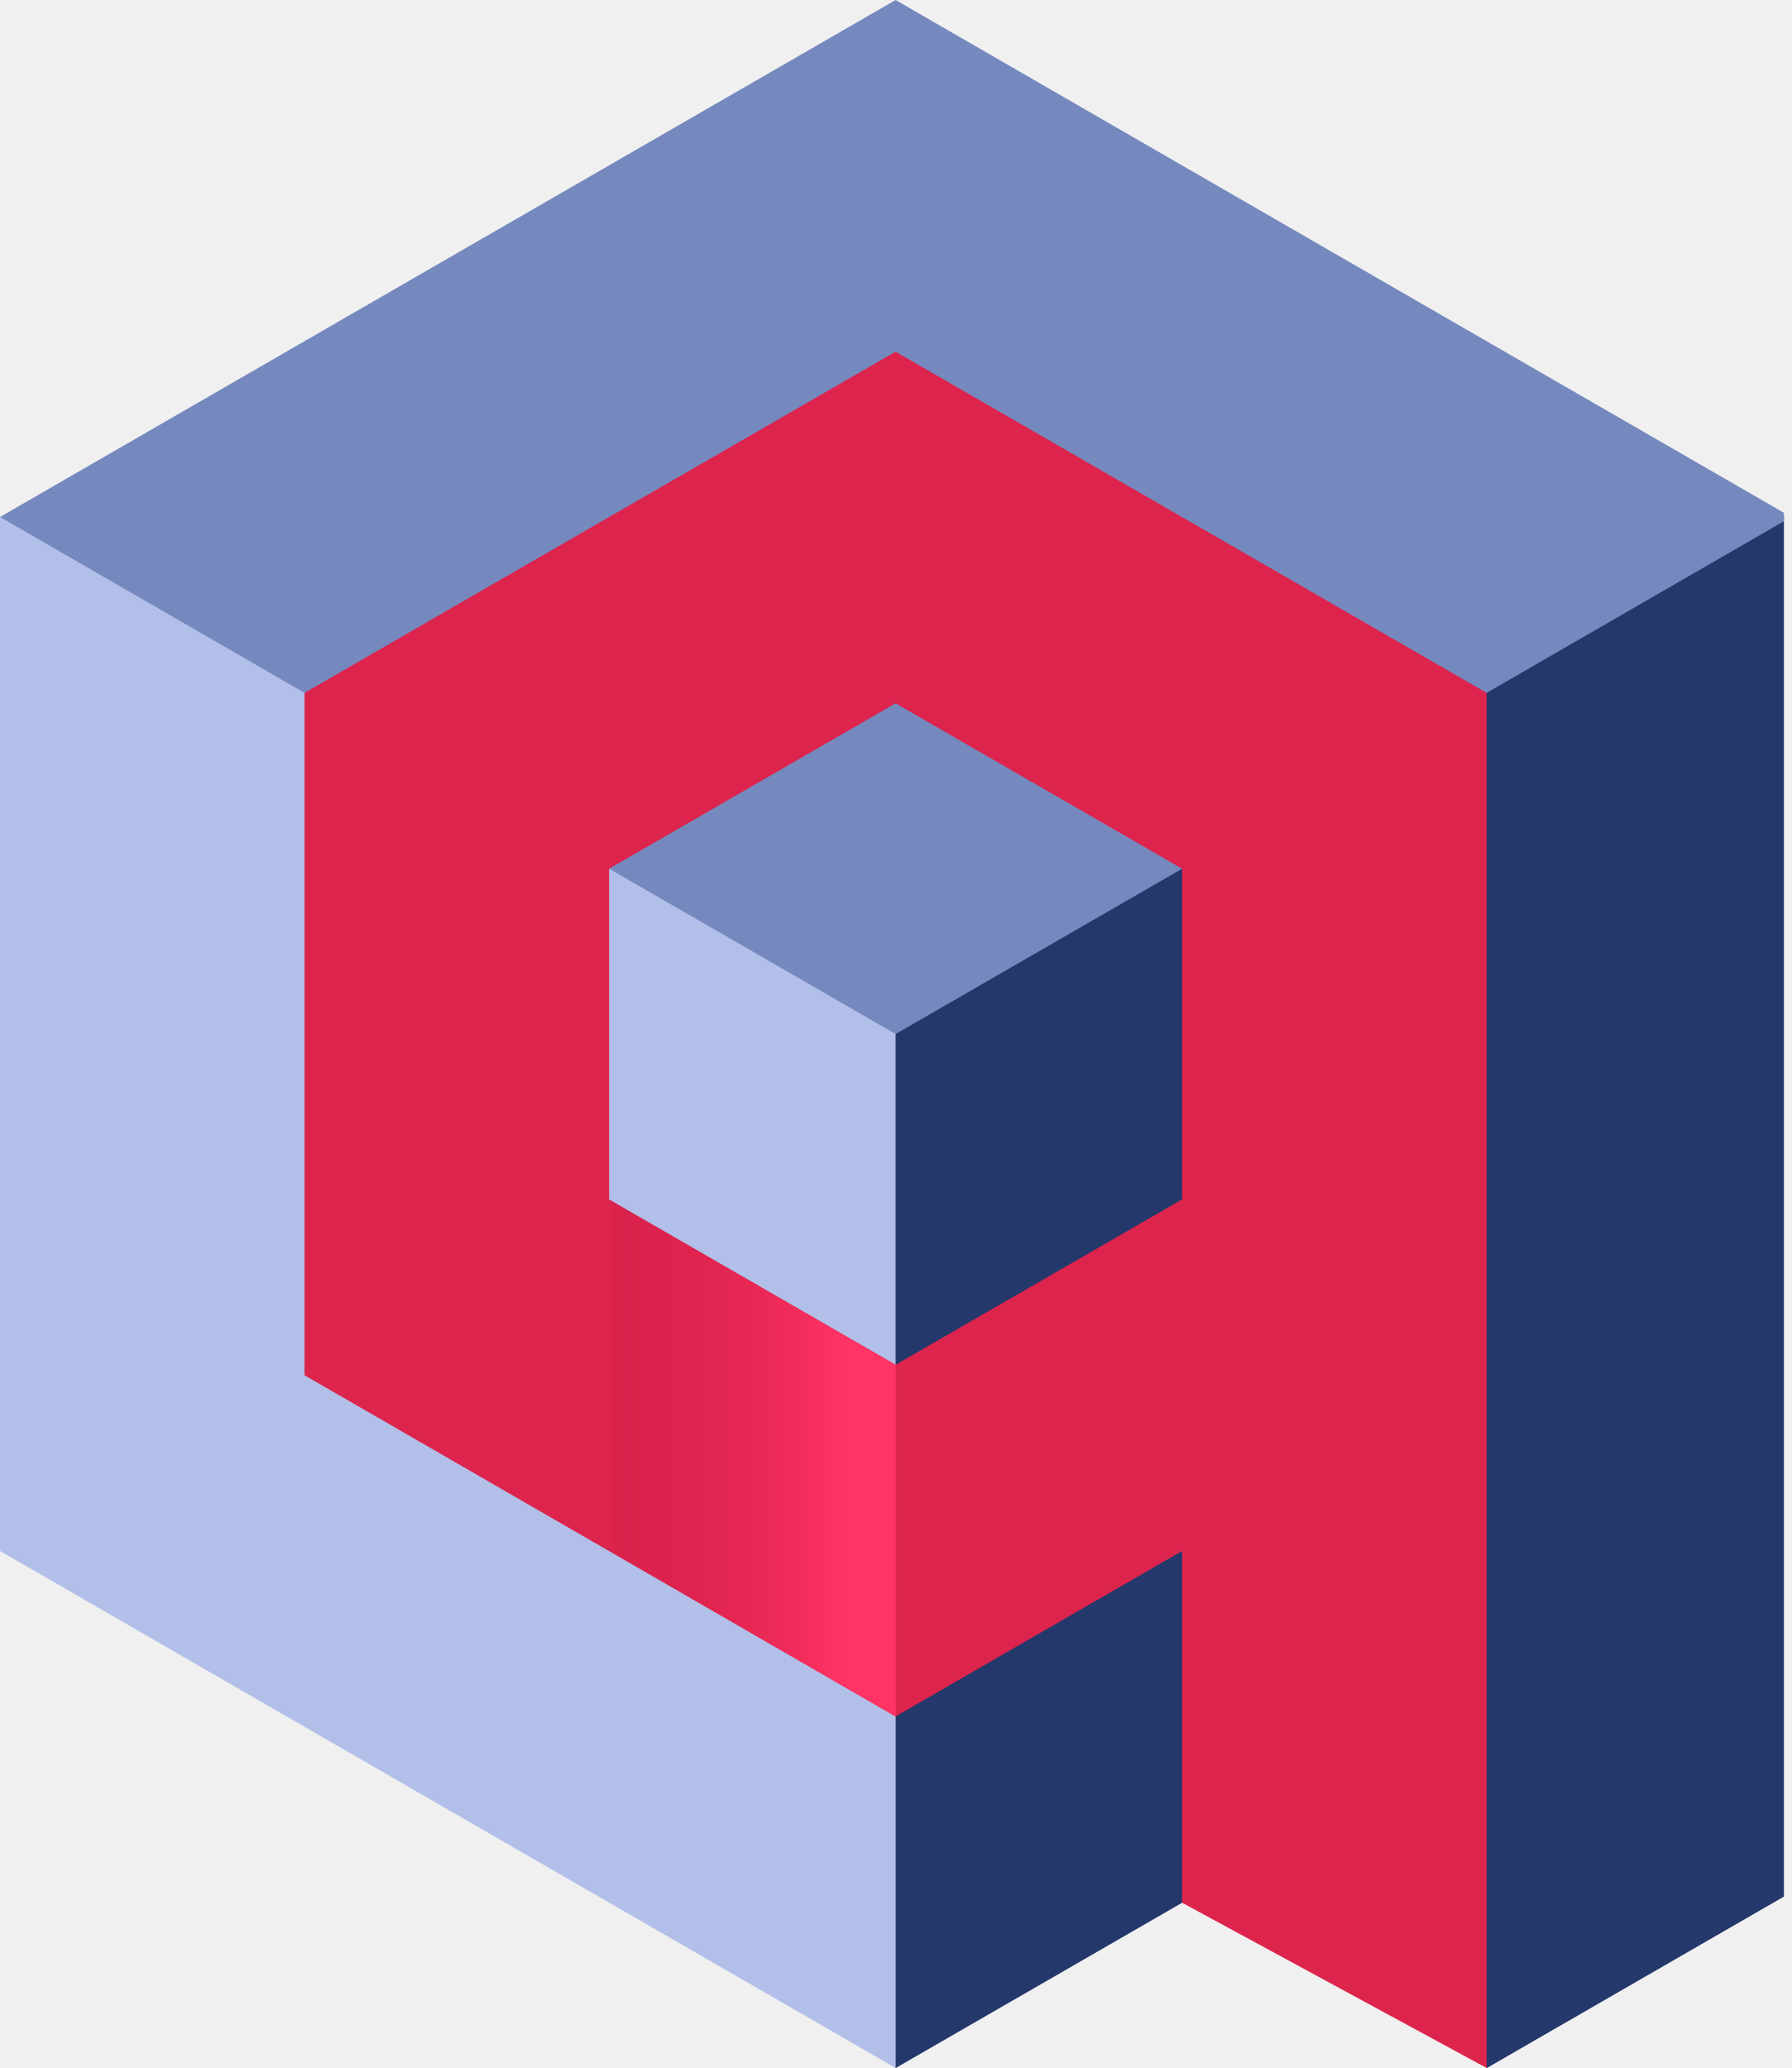
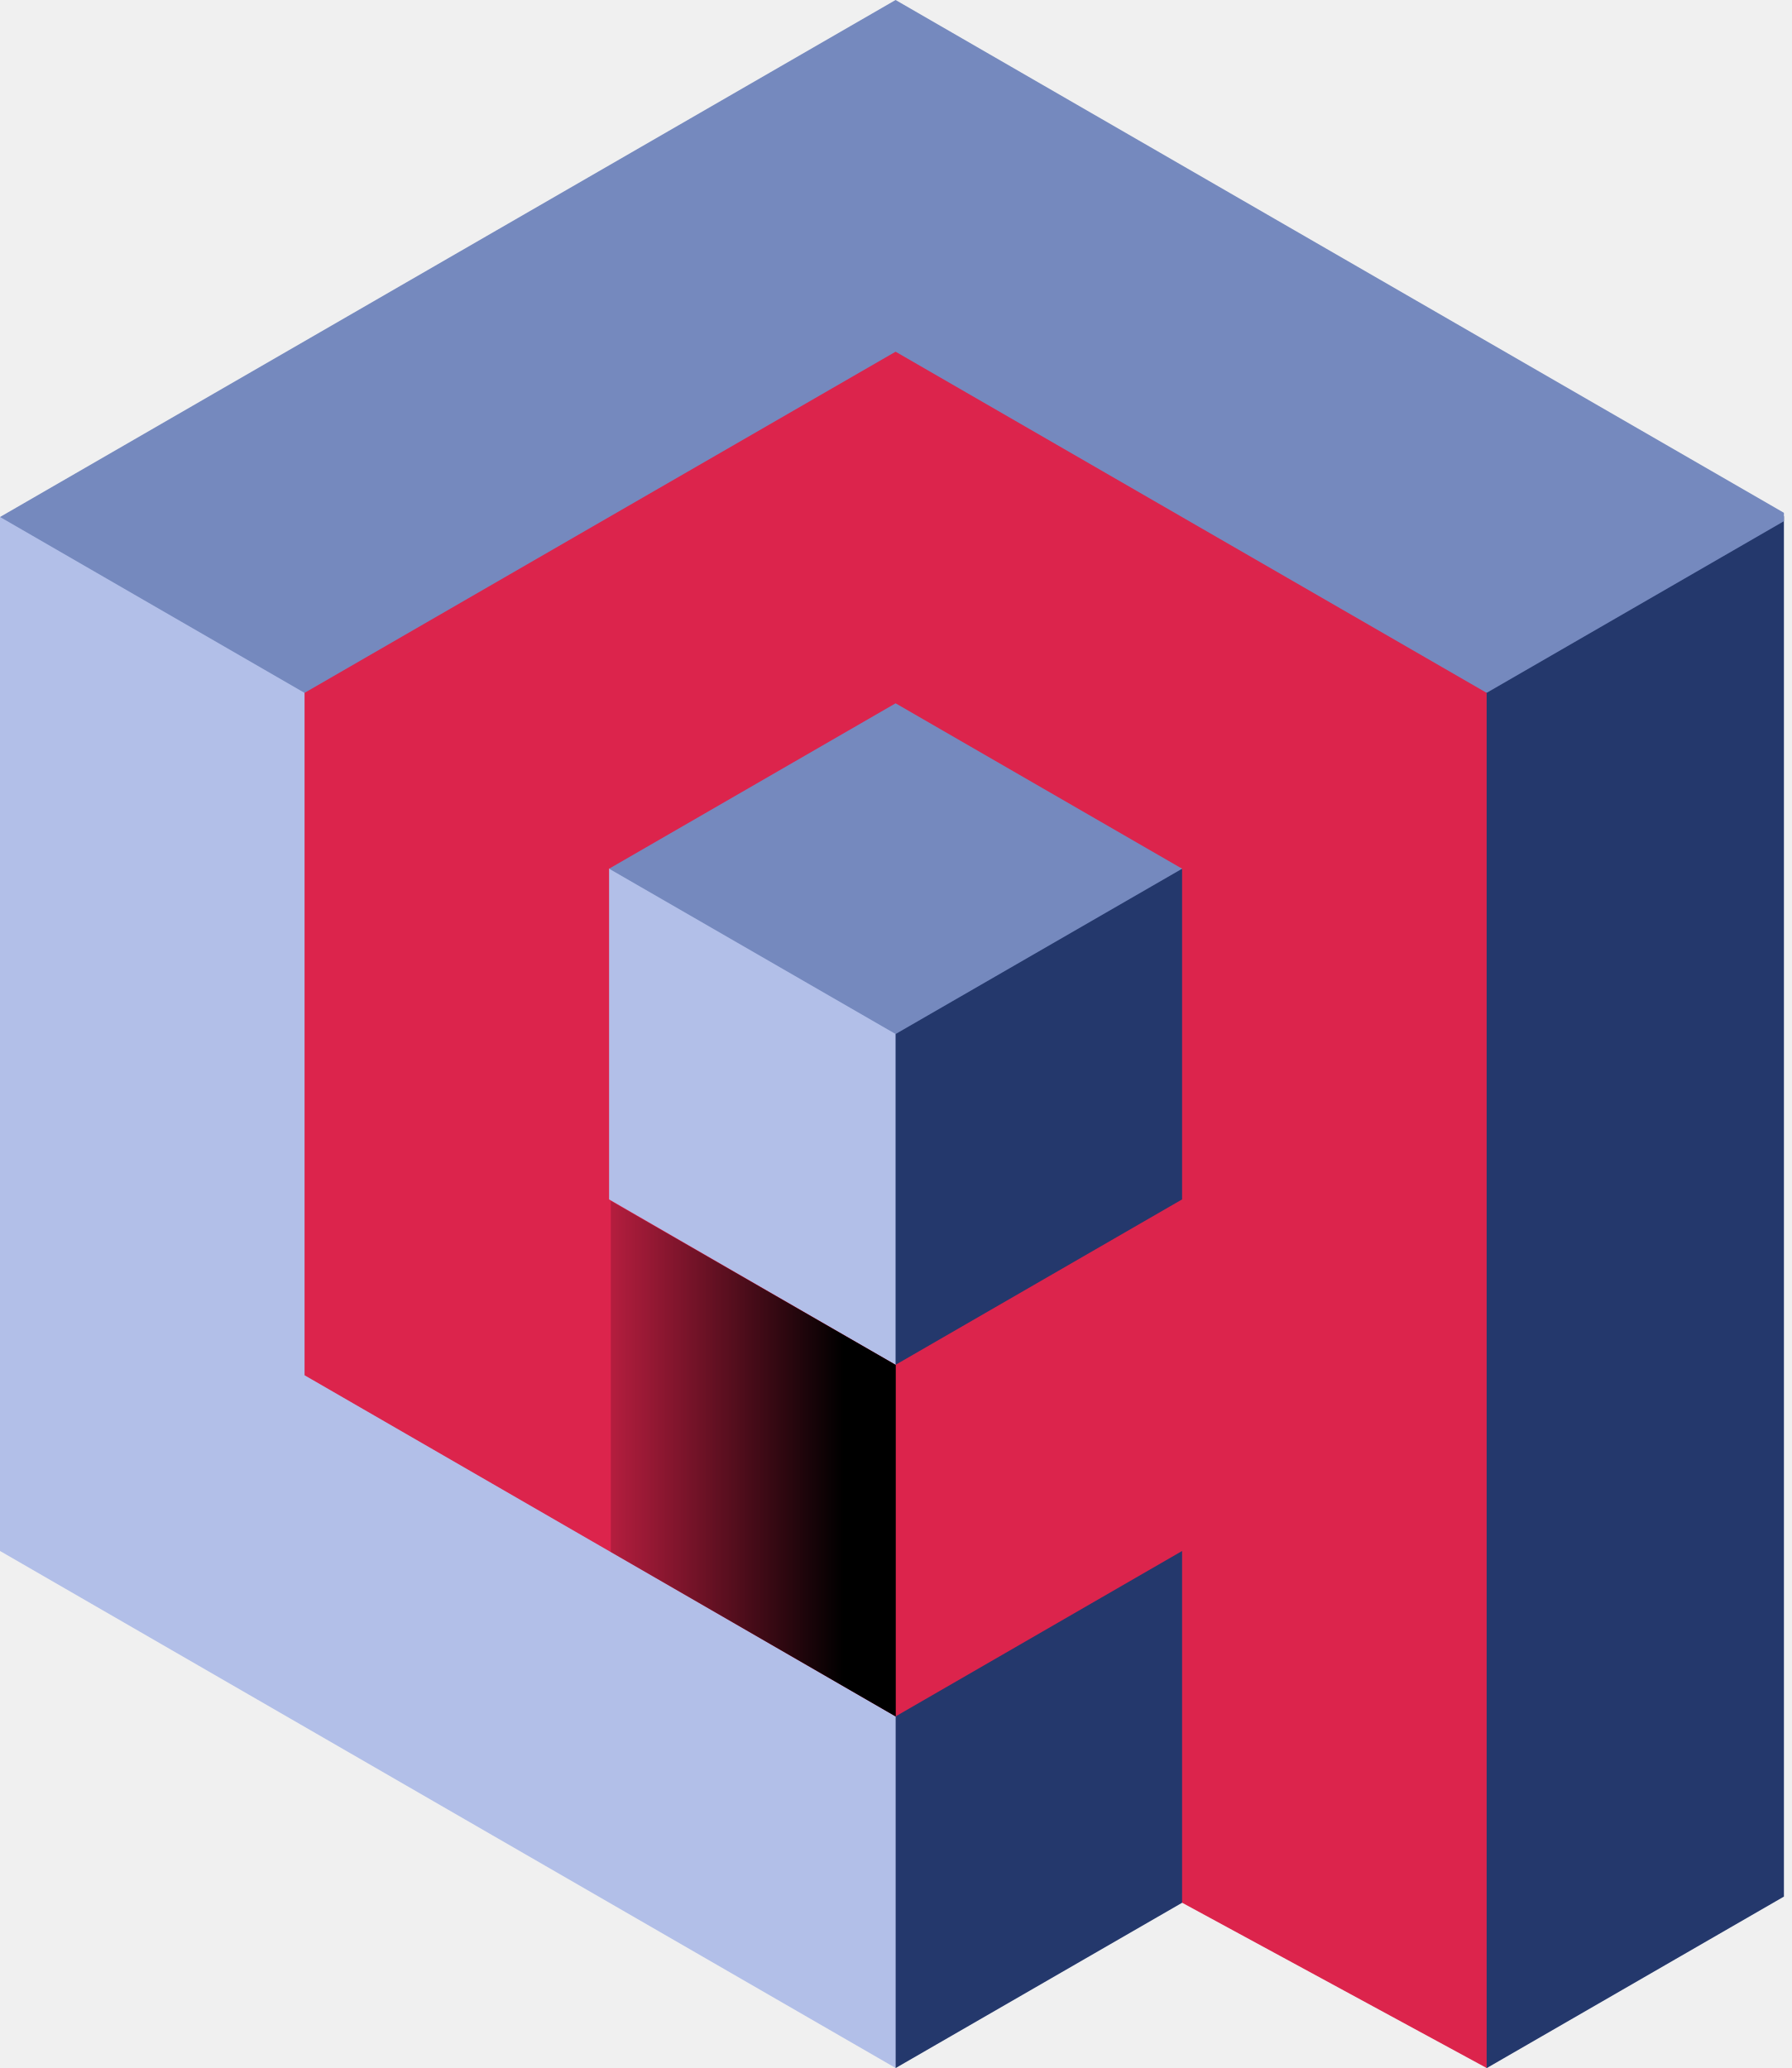
<svg xmlns="http://www.w3.org/2000/svg" fill="none" viewBox="0.35 0 48.5 56">
  <g clip-path="url(#clip0_4688_32465)">
-     <path fill-rule="evenodd" clip-rule="evenodd" d="M38.489 51.477L37.372 20.69L35.35 12.573L48.848 14.002V51.244L40.602 56.003L38.489 51.477Z" fill="#24386C" />
-     <path fill-rule="evenodd" clip-rule="evenodd" d="M48.847 14L40.601 18.762L23.585 15.03L3.668 23.139L0.35 14L12.472 7L24.598 0L36.721 7L48.847 14Z" fill="#7589BE" />
-     <path fill-rule="evenodd" clip-rule="evenodd" d="M0.35 13.999L8.595 18.762L13.375 32.977L29.514 45.89L24.598 55.999L12.472 48.999L0.35 41.999V13.999Z" fill="#B2BFE8" />
-     <path fill-rule="evenodd" clip-rule="evenodd" d="M30.066 38.421L24.6 46.48V56.001L32.357 51.525L36.353 45.557" fill="#24386C" />
-     <path fill-rule="evenodd" clip-rule="evenodd" d="M24.602 36.962L16.842 23.526L18.513 19.073L24.868 15.992L32.356 23.526L24.602 36.962Z" fill="#7589BE" />
-     <path fill-rule="evenodd" clip-rule="evenodd" d="M16.843 23.525L24.6 28.001V36.959L17.426 37.268L13.086 31.727L16.843 23.525Z" fill="#B2BFE8" />
-     <path fill-rule="evenodd" clip-rule="evenodd" d="M24.6 28L32.357 23.524L37.636 32.315L31.247 37.593L24.6 36.959V28Z" fill="#24386C" />
-     <path fill-rule="evenodd" clip-rule="evenodd" d="M32.355 51.524L40.601 56V18.762L32.598 14.143L24.598 9.524L16.595 14.143L8.596 18.762V37.241L16.595 41.86L24.598 46.479L32.355 42V51.524ZM32.355 32.479L24.598 36.958L16.841 32.479V23.524L24.598 19.045L32.355 23.524V32.479Z" fill="#DC244C" />
+     <path fillRule="evenodd" clipRule="evenodd" d="M38.489 51.477L37.372 20.69L35.35 12.573L48.848 14.002V51.244L40.602 56.003L38.489 51.477Z" fill="#24386C" />
+     <path fillRule="evenodd" clipRule="evenodd" d="M48.847 14L40.601 18.762L23.585 15.03L3.668 23.139L0.35 14L12.472 7L24.598 0L36.721 7L48.847 14Z" fill="#7589BE" />
+     <path fillRule="evenodd" clipRule="evenodd" d="M0.35 13.999L8.595 18.762L13.375 32.977L29.514 45.89L24.598 55.999L12.472 48.999L0.35 41.999V13.999Z" fill="#B2BFE8" />
+     <path fillRule="evenodd" clipRule="evenodd" d="M30.066 38.421L24.6 46.48V56.001L32.357 51.525L36.353 45.557" fill="#24386C" />
+     <path fillRule="evenodd" clipRule="evenodd" d="M24.602 36.962L16.842 23.526L18.513 19.073L24.868 15.992L32.356 23.526L24.602 36.962Z" fill="#7589BE" />
+     <path fillRule="evenodd" clipRule="evenodd" d="M16.843 23.525L24.6 28.001V36.959L17.426 37.268L13.086 31.727L16.843 23.525Z" fill="#B2BFE8" />
+     <path fillRule="evenodd" clipRule="evenodd" d="M24.6 28L32.357 23.524L37.636 32.315L31.247 37.593L24.6 36.959V28Z" fill="#24386C" />
+     <path fillRule="evenodd" clipRule="evenodd" d="M32.355 51.524L40.601 56V18.762L32.598 14.143L24.598 9.524L16.595 14.143L8.596 18.762V37.241L16.595 41.86L24.598 46.479L32.355 42V51.524ZM32.355 32.479L24.598 36.958L16.841 32.479V23.524L24.598 19.045L32.355 23.524V32.479Z" fill="#DC244C" />
    <path d="M24.603 46.483V36.961L16.887 32.52V42.026L24.603 46.483Z" fill="url(#paint0_linear_4688_32465)" />
  </g>
  <defs>
    <linearGradient id="paint0_linear_4688_32465" x1="23.18" y1="38.781" x2="15.491" y2="38.781" gradientUnits="userSpaceOnUse">
-       <stop stop-color="#FF3364" />
-       <stop offset="1" stop-color="#C91540" stop-opacity="0" />
+       <stop stopColor="#FF3364" />
+       <stop offset="1" stopColor="#C91540" stop-opacity="0" />
    </linearGradient>
    <clipPath id="clip0_4688_32465">
      <rect width="48.3" height="56" fill="white" transform="translate(0.349609)" />
    </clipPath>
  </defs>
</svg>
